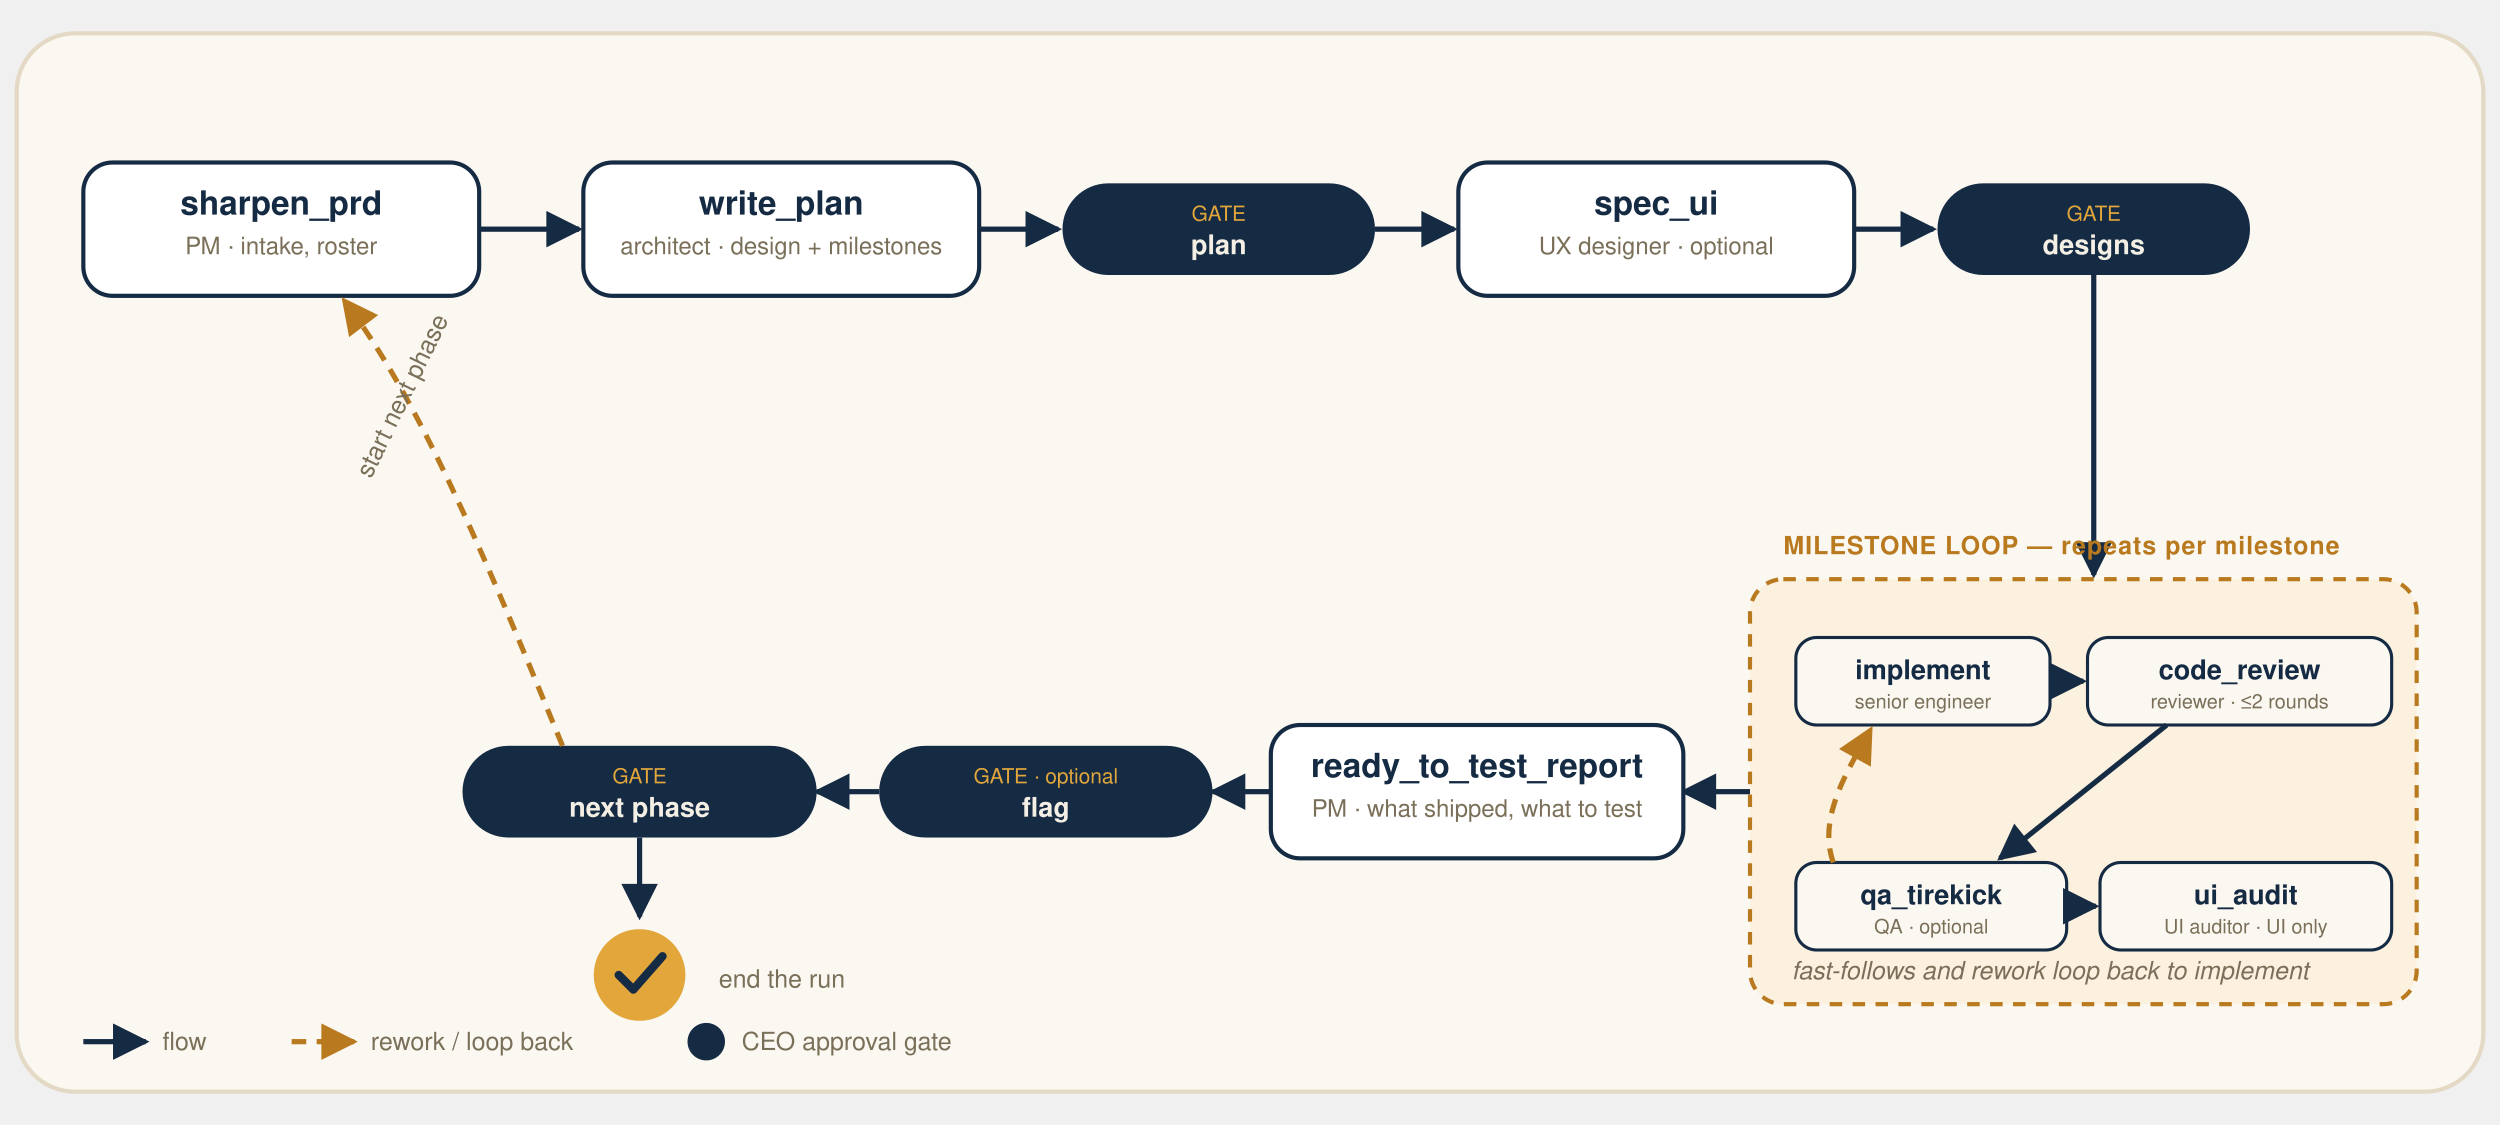
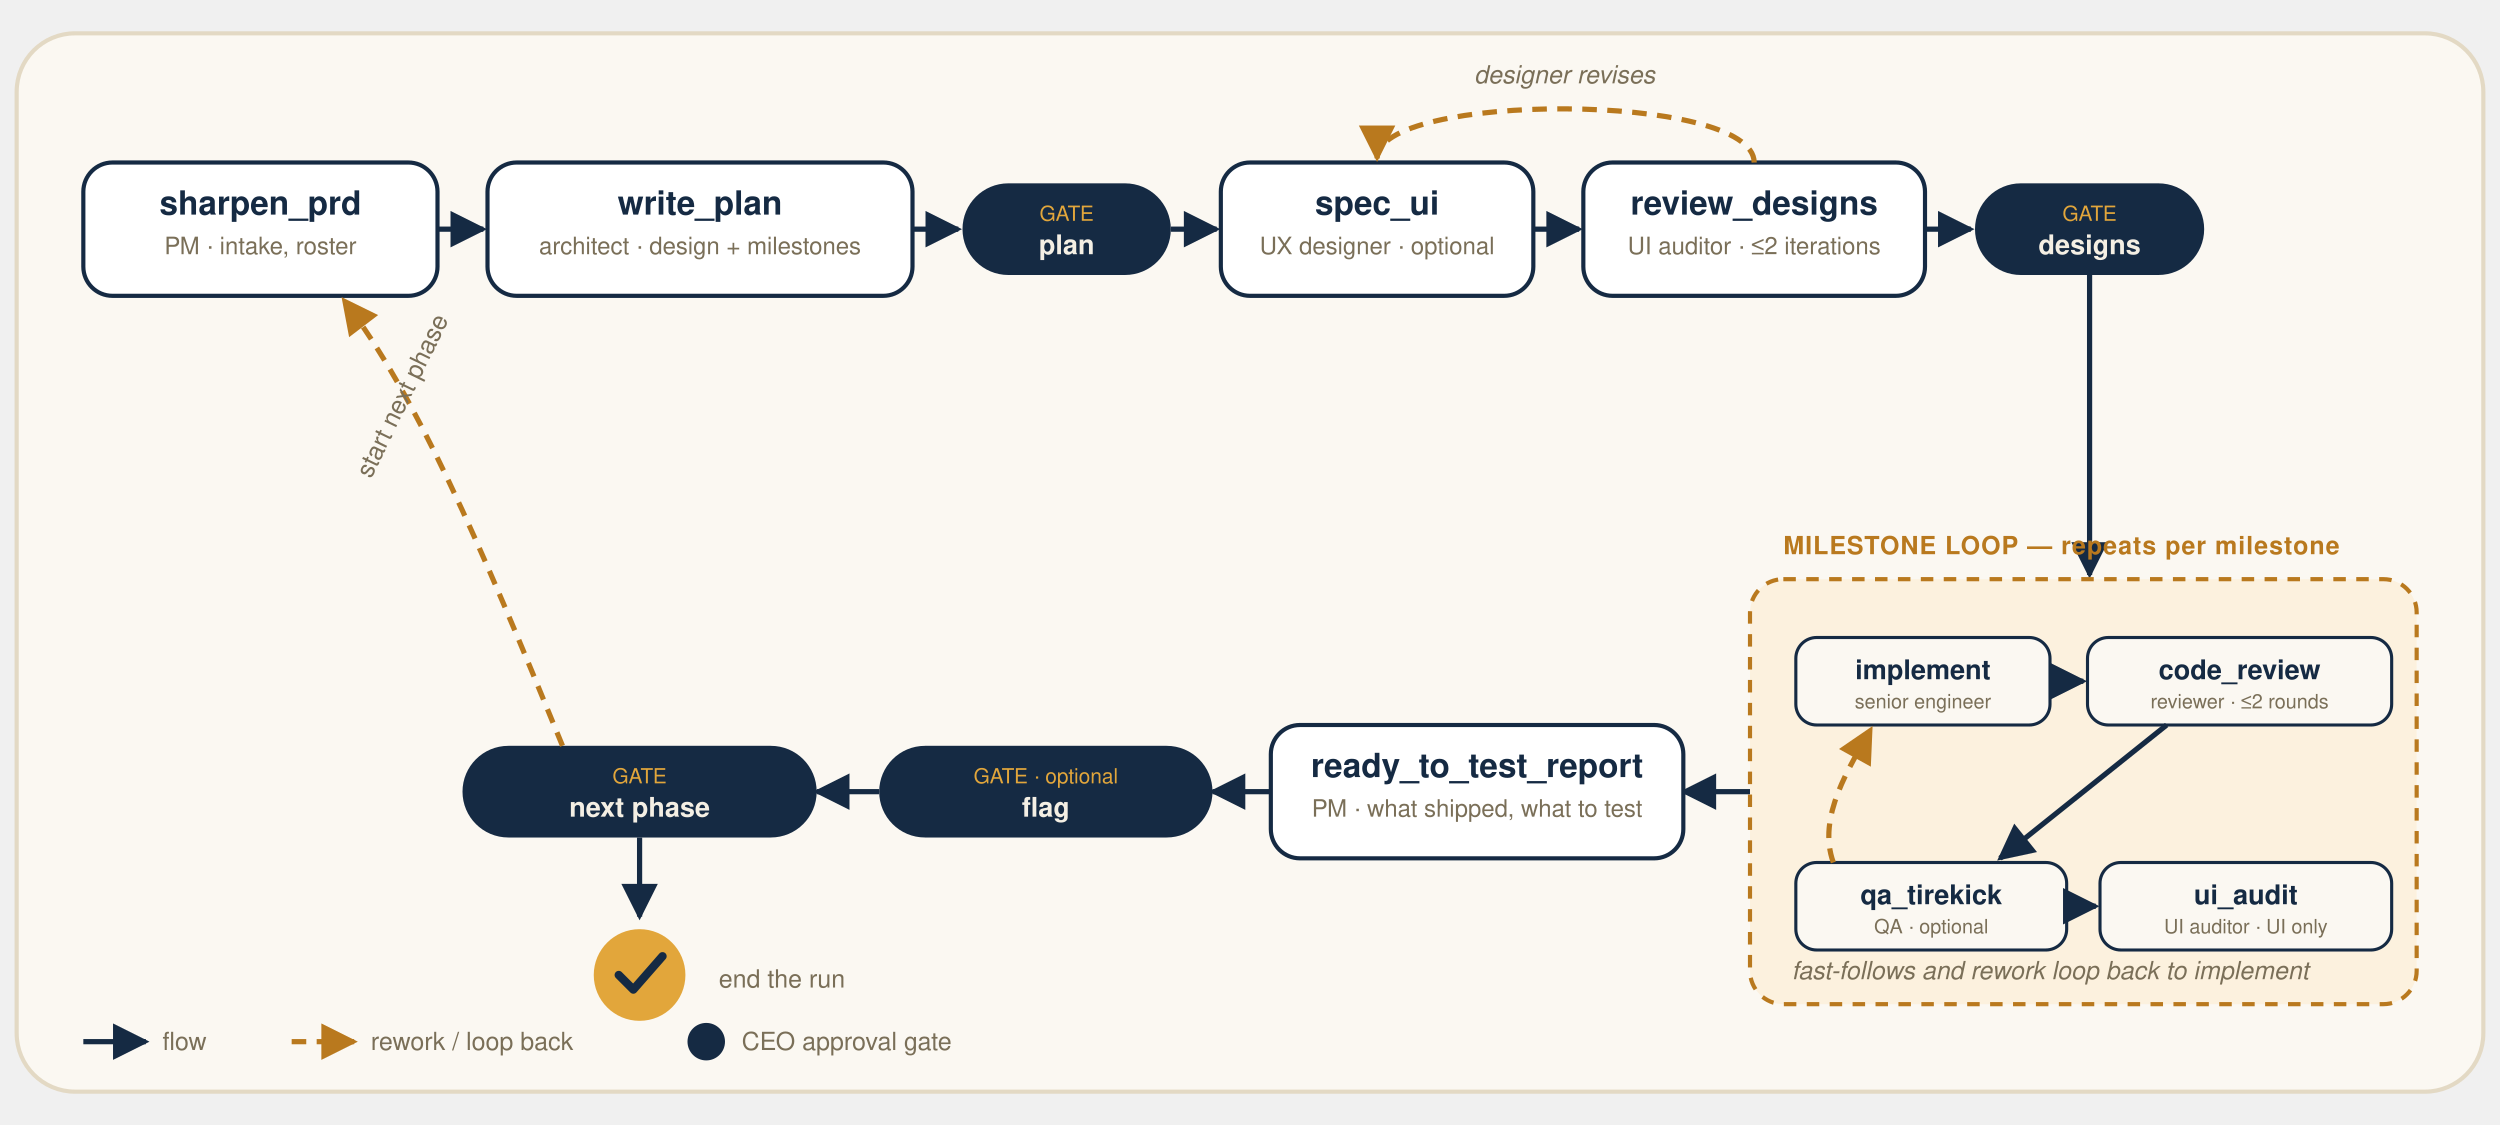
- <svg xmlns="http://www.w3.org/2000/svg" width="1200" height="540" viewBox="0 0 1200 540" role="img" aria-label="The pipeline: sharpen_prd, write_plan, gate: plan, spec_ui, gate: designs, then a milestone loop of implement, code_review, qa_tirekick and ui_audit, then ready_to_test_report, gate: flag, gate: next phase, which either starts a new phase or ends the run.">
+ <svg xmlns="http://www.w3.org/2000/svg" width="1200" height="540" viewBox="0 0 1200 540" role="img" aria-label="The pipeline: sharpen_prd, write_plan, gate: plan, spec_ui, review_designs, gate: designs, then a milestone loop of implement, code_review, qa_tirekick and ui_audit, then ready_to_test_report, gate: flag, gate: next phase, which either starts a new phase or ends the run.">
  <defs>
    <marker id="arrow" viewBox="0 0 10 10" refX="9" refY="5" markerWidth="7" markerHeight="7" orient="auto-start-reverse">
      <path d="M0,0 L10,5 L0,10 z" fill="#152A43" />
    </marker>
    <marker id="arrowAmber" viewBox="0 0 10 10" refX="9" refY="5" markerWidth="7" markerHeight="7" orient="auto-start-reverse">
      <path d="M0,0 L10,5 L0,10 z" fill="#B9791E" />
    </marker>
  </defs>
  <style>
    text { font-family: -apple-system, "Segoe UI", Helvetica, Arial, sans-serif; }
    .stage rect { fill: #FFFFFF; stroke: #152A43; stroke-width: 2; }
    .stage .title { font-size: 16px; font-weight: 700; fill: #152A43; }
    .stage .sub { font-size: 11.5px; fill: #7A6F58; }
    .gate rect { fill: #152A43; }
    .gate .title { font-size: 13px; font-weight: 700; fill: #F4EFE4; }
    .gate .sub { font-size: 10px; fill: #E2A63B; }
    .mini rect { fill: #FBF8F2; stroke: #152A43; stroke-width: 1.5; }
    .mini .title { font-size: 13px; font-weight: 700; fill: #152A43; }
    .mini .sub { font-size: 9.5px; fill: #7A6F58; }
    .flow { stroke: #152A43; stroke-width: 2.5; fill: none; marker-end: url(#arrow); }
    .loopback { stroke: #B9791E; stroke-width: 2.5; fill: none; stroke-dasharray: 7 5; marker-end: url(#arrowAmber); }
    .caption { font-size: 12px; fill: #B9791E; font-weight: 700; letter-spacing: .04em; }
    .legend { font-size: 12px; fill: #7A6F58; }
  </style>
  <rect x="8" y="16" width="1184" height="508" rx="28" fill="#FBF8F2" stroke="#E3D9C4" stroke-width="2" />
  <g class="stage">
-     <rect x="40" y="78" width="190" height="64" rx="14" />
-     <text x="135" y="103" text-anchor="middle" class="title">sharpen_prd</text>
-     <text x="135" y="122" text-anchor="middle" class="sub">PM · intake, roster</text>
+     <rect x="40" y="78" width="170" height="64" rx="14" />
+     <text x="125" y="103" text-anchor="middle" class="title">sharpen_prd</text>
+     <text x="125" y="122" text-anchor="middle" class="sub">PM · intake, roster</text>
  </g>
-   <path class="flow" d="M230,110 H278" />
+   <path class="flow" d="M210,110 H232" />
  <g class="stage">
-     <rect x="280" y="78" width="190" height="64" rx="14" />
-     <text x="375" y="103" text-anchor="middle" class="title">write_plan</text>
-     <text x="375" y="122" text-anchor="middle" class="sub">architect · design + milestones</text>
+     <rect x="234" y="78" width="204" height="64" rx="14" />
+     <text x="336" y="103" text-anchor="middle" class="title">write_plan</text>
+     <text x="336" y="122" text-anchor="middle" class="sub">architect · design + milestones</text>
  </g>
-   <path class="flow" d="M470,110 H508" />
+   <path class="flow" d="M438,110 H460" />
  <g class="gate">
-     <rect x="510" y="88" width="150" height="44" rx="22" />
-     <text x="585" y="106" text-anchor="middle" class="sub">GATE</text>
-     <text x="585" y="122" text-anchor="middle" class="title">plan</text>
+     <rect x="462" y="88" width="100" height="44" rx="22" />
+     <text x="512" y="106" text-anchor="middle" class="sub">GATE</text>
+     <text x="512" y="122" text-anchor="middle" class="title">plan</text>
  </g>
-   <path class="flow" d="M660,110 H698" />
+   <path class="flow" d="M562,110 H584" />
  <g class="stage">
-     <rect x="700" y="78" width="190" height="64" rx="14" />
-     <text x="795" y="103" text-anchor="middle" class="title">spec_ui</text>
-     <text x="795" y="122" text-anchor="middle" class="sub">UX designer · optional</text>
+     <rect x="586" y="78" width="150" height="64" rx="14" />
+     <text x="661" y="103" text-anchor="middle" class="title">spec_ui</text>
+     <text x="661" y="122" text-anchor="middle" class="sub">UX designer · optional</text>
  </g>
-   <path class="flow" d="M890,110 H928" />
+   <path class="flow" d="M736,110 H758" />
+   <g class="stage">
+     <rect x="760" y="78" width="164" height="64" rx="14" />
+     <text x="842" y="103" text-anchor="middle" class="title">review_designs</text>
+     <text x="842" y="122" text-anchor="middle" class="sub">UI auditor · ≤2 iterations</text>
+   </g>
+   <path class="flow" d="M924,110 H946" />
  <g class="gate">
-     <rect x="930" y="88" width="150" height="44" rx="22" />
-     <text x="1005" y="106" text-anchor="middle" class="sub">GATE</text>
-     <text x="1005" y="122" text-anchor="middle" class="title">designs</text>
+     <rect x="948" y="88" width="110" height="44" rx="22" />
+     <text x="1003" y="106" text-anchor="middle" class="sub">GATE</text>
+     <text x="1003" y="122" text-anchor="middle" class="title">designs</text>
  </g>
-   <path class="flow" d="M1005,132 V276" />
+   <path class="loopback" d="M842,78 C 842,44 661,44 661,76" />
+   <text x="751" y="40" text-anchor="middle" class="legend" font-style="italic">designer revises</text>
+   <path class="flow" d="M1003,132 V276" />
  <rect x="840" y="278" width="320" height="204" rx="16" fill="#FCF1DE" stroke="#B9791E" stroke-width="2" stroke-dasharray="6 5" />
  <text x="856" y="266" class="caption">MILESTONE LOOP — repeats per milestone</text>
  <g class="mini">
    <rect x="862" y="306" width="122" height="42" rx="10" />
    <text x="923" y="326" text-anchor="middle" class="title">implement</text>
    <text x="923" y="340" text-anchor="middle" class="sub">senior engineer</text>
  </g>
  <path class="flow" d="M984,327 H1000" />
  <g class="mini">
    <rect x="1002" y="306" width="146" height="42" rx="10" />
    <text x="1075" y="326" text-anchor="middle" class="title">code_review</text>
    <text x="1075" y="340" text-anchor="middle" class="sub">reviewer · ≤2 rounds</text>
  </g>
  <path class="flow" d="M1040,348 L960,412" />
  <g class="mini">
    <rect x="862" y="414" width="130" height="42" rx="10" />
    <text x="927" y="434" text-anchor="middle" class="title">qa_tirekick</text>
    <text x="927" y="448" text-anchor="middle" class="sub">QA · optional</text>
  </g>
  <path class="flow" d="M992,435 H1006" />
  <g class="mini">
    <rect x="1008" y="414" width="140" height="42" rx="10" />
    <text x="1078" y="434" text-anchor="middle" class="title">ui_audit</text>
    <text x="1078" y="448" text-anchor="middle" class="sub">UI auditor · UI only</text>
  </g>
  <path class="loopback" d="M880,414 C 872,392 888,368 898,350" />
  <text x="860" y="470" class="legend" font-style="italic">fast-follows and rework loop back to implement</text>
  <path class="flow" d="M840,380 H808" />
  <g class="stage">
    <rect x="610" y="348" width="198" height="64" rx="14" />
    <text x="709" y="373" text-anchor="middle" class="title">ready_to_test_report</text>
    <text x="709" y="392" text-anchor="middle" class="sub">PM · what shipped, what to test</text>
  </g>
  <path class="flow" d="M610,380 H582" />
  <g class="gate">
    <rect x="422" y="358" width="160" height="44" rx="22" />
    <text x="502" y="376" text-anchor="middle" class="sub">GATE · optional</text>
    <text x="502" y="392" text-anchor="middle" class="title">flag</text>
  </g>
  <path class="flow" d="M422,380 H392" />
  <g class="gate">
    <rect x="222" y="358" width="170" height="44" rx="22" />
    <text x="307" y="376" text-anchor="middle" class="sub">GATE</text>
    <text x="307" y="392" text-anchor="middle" class="title">next phase</text>
  </g>
  <path class="loopback" d="M270,358 C 230,260 200,190 165,144" />
  <text x="178" y="230" class="legend" transform="rotate(-64 178 230)">start next phase</text>
  <path class="flow" d="M307,402 V440" />
  <circle cx="307" cy="468" r="22" fill="#E2A63B" />
  <path d="M297,468 L304,475 L318,459" stroke="#152A43" stroke-width="4" fill="none" stroke-linecap="round" stroke-linejoin="round" />
  <text x="345" y="474" class="legend">end the run</text>
  <g transform="translate(40,500)">
    <line x1="0" y1="0" x2="30" y2="0" class="flow" />
    <text x="38" y="4" class="legend">flow</text>
    <line x1="100" y1="0" x2="130" y2="0" class="loopback" />
    <text x="138" y="4" class="legend">rework / loop back</text>
    <rect x="290" y="-9" width="18" height="18" rx="9" fill="#152A43" />
    <text x="316" y="4" class="legend">CEO approval gate</text>
  </g>
</svg>
